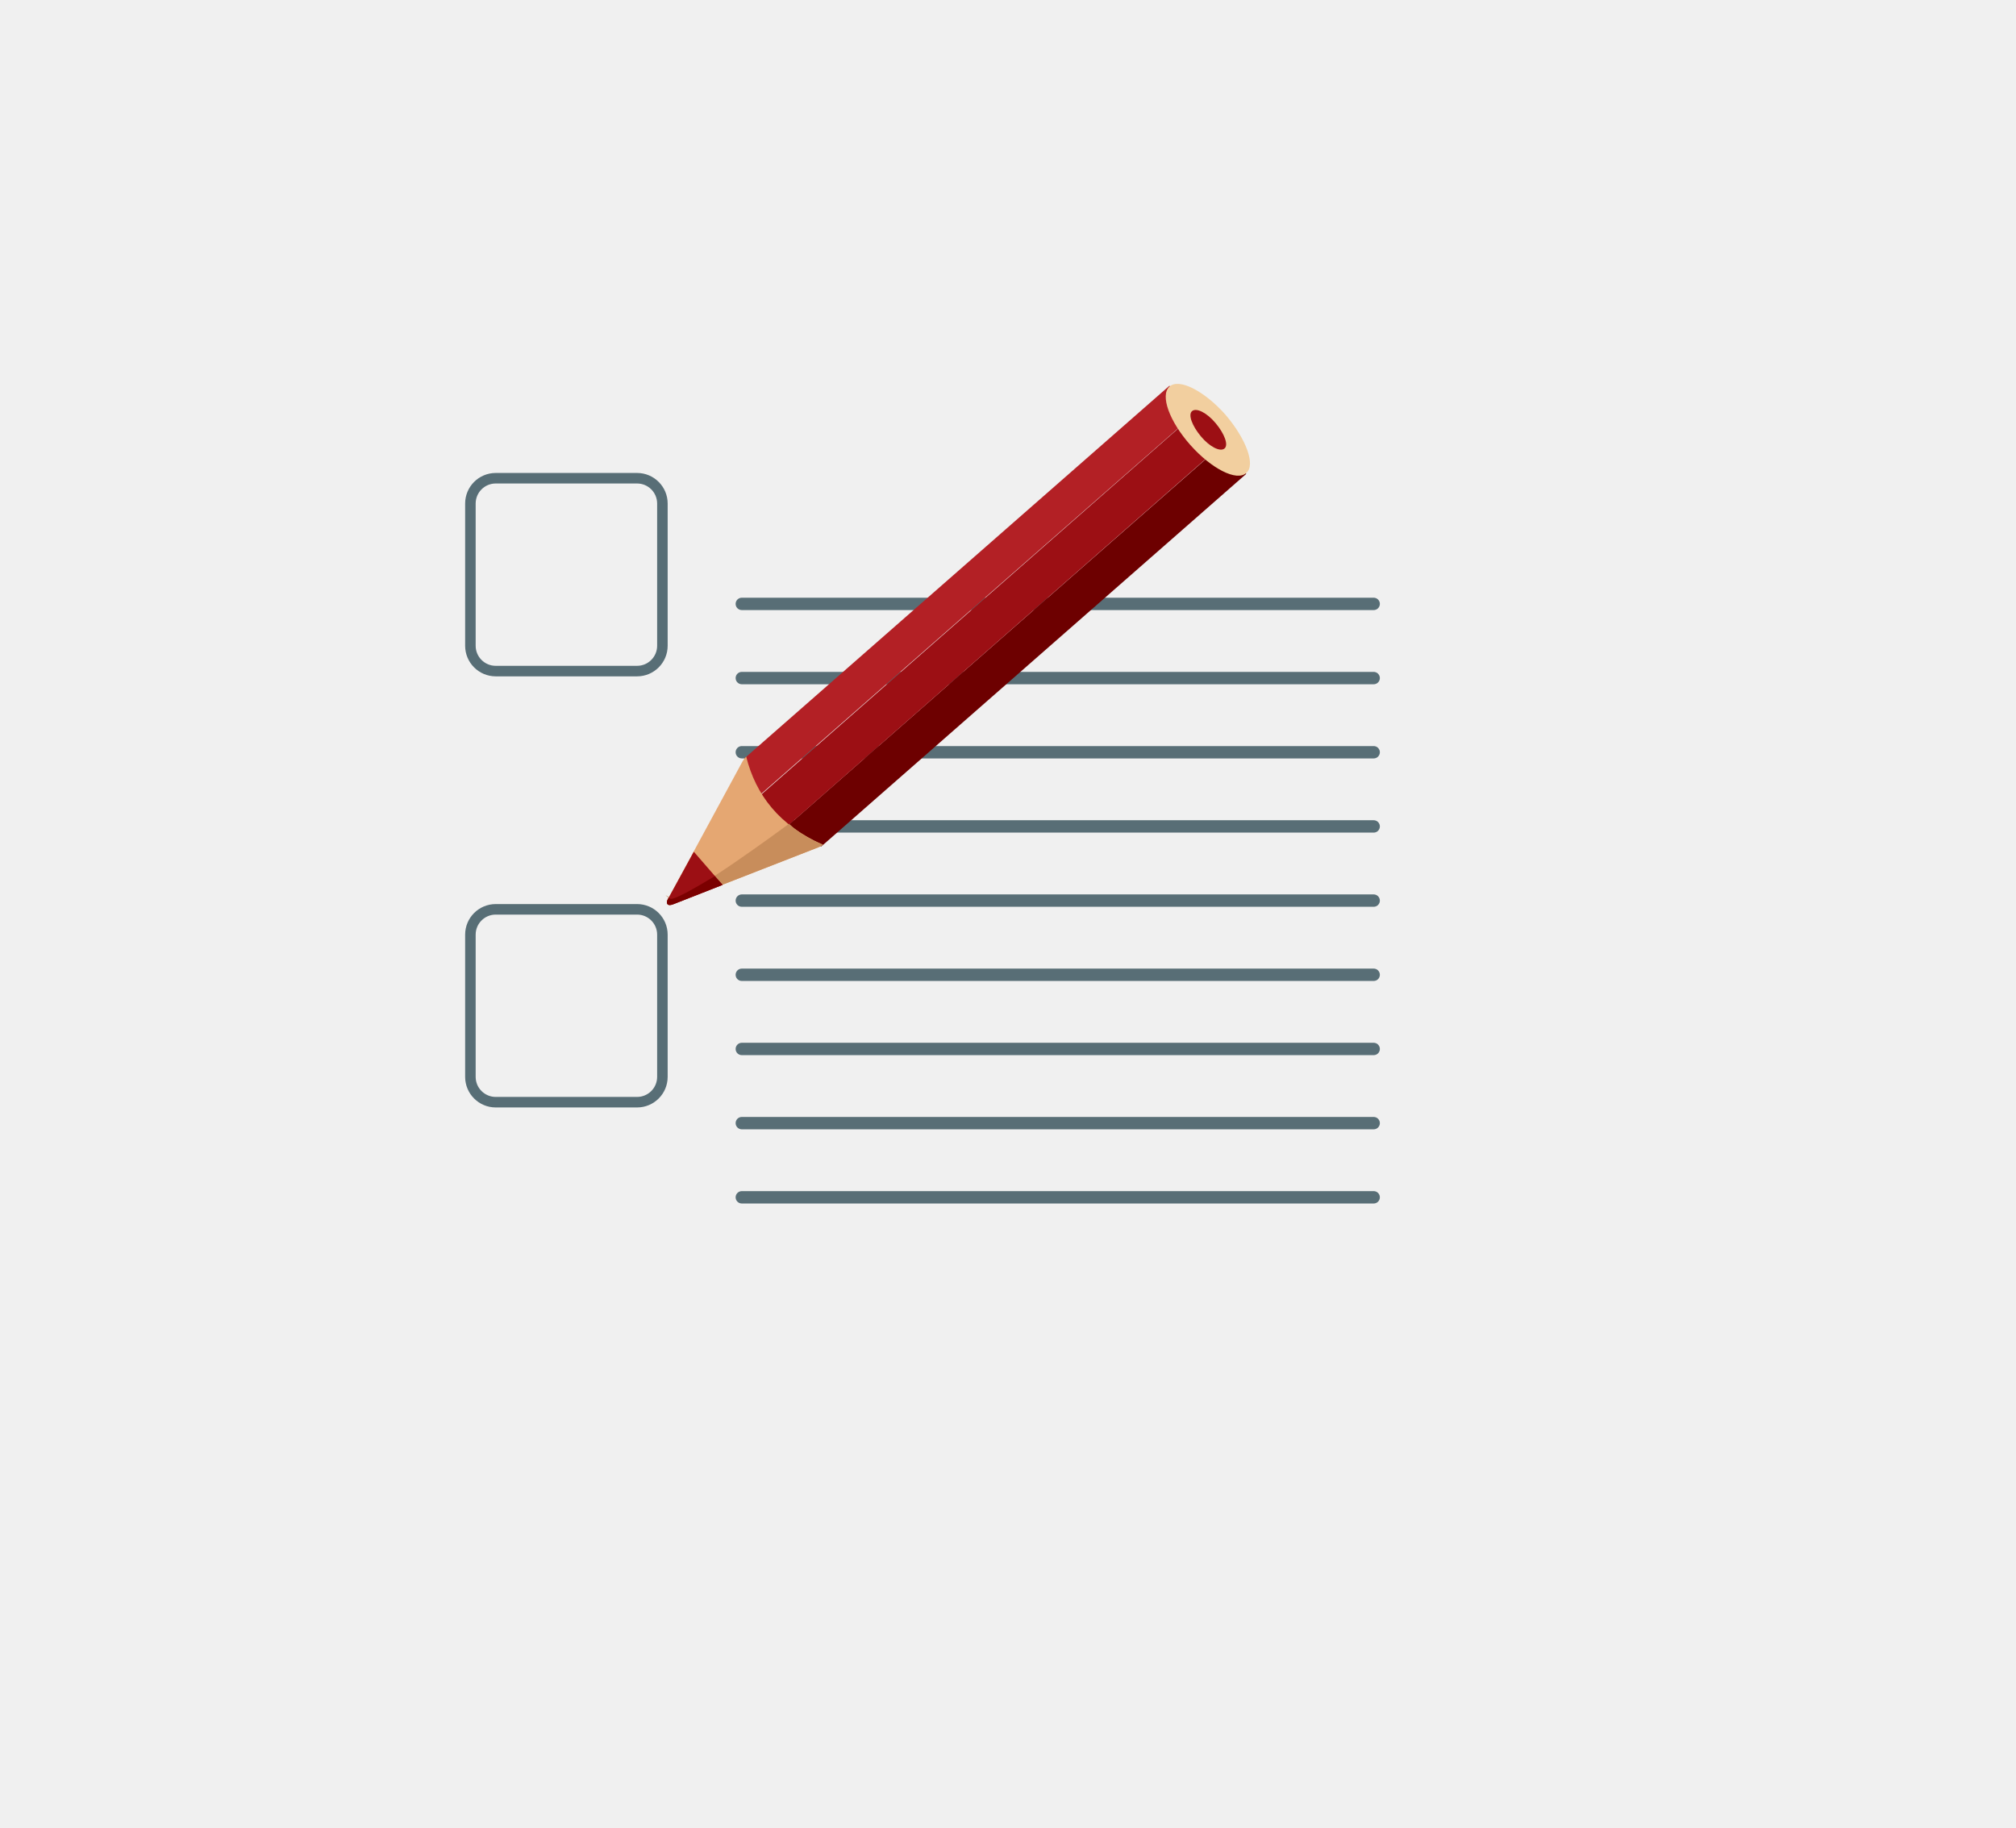
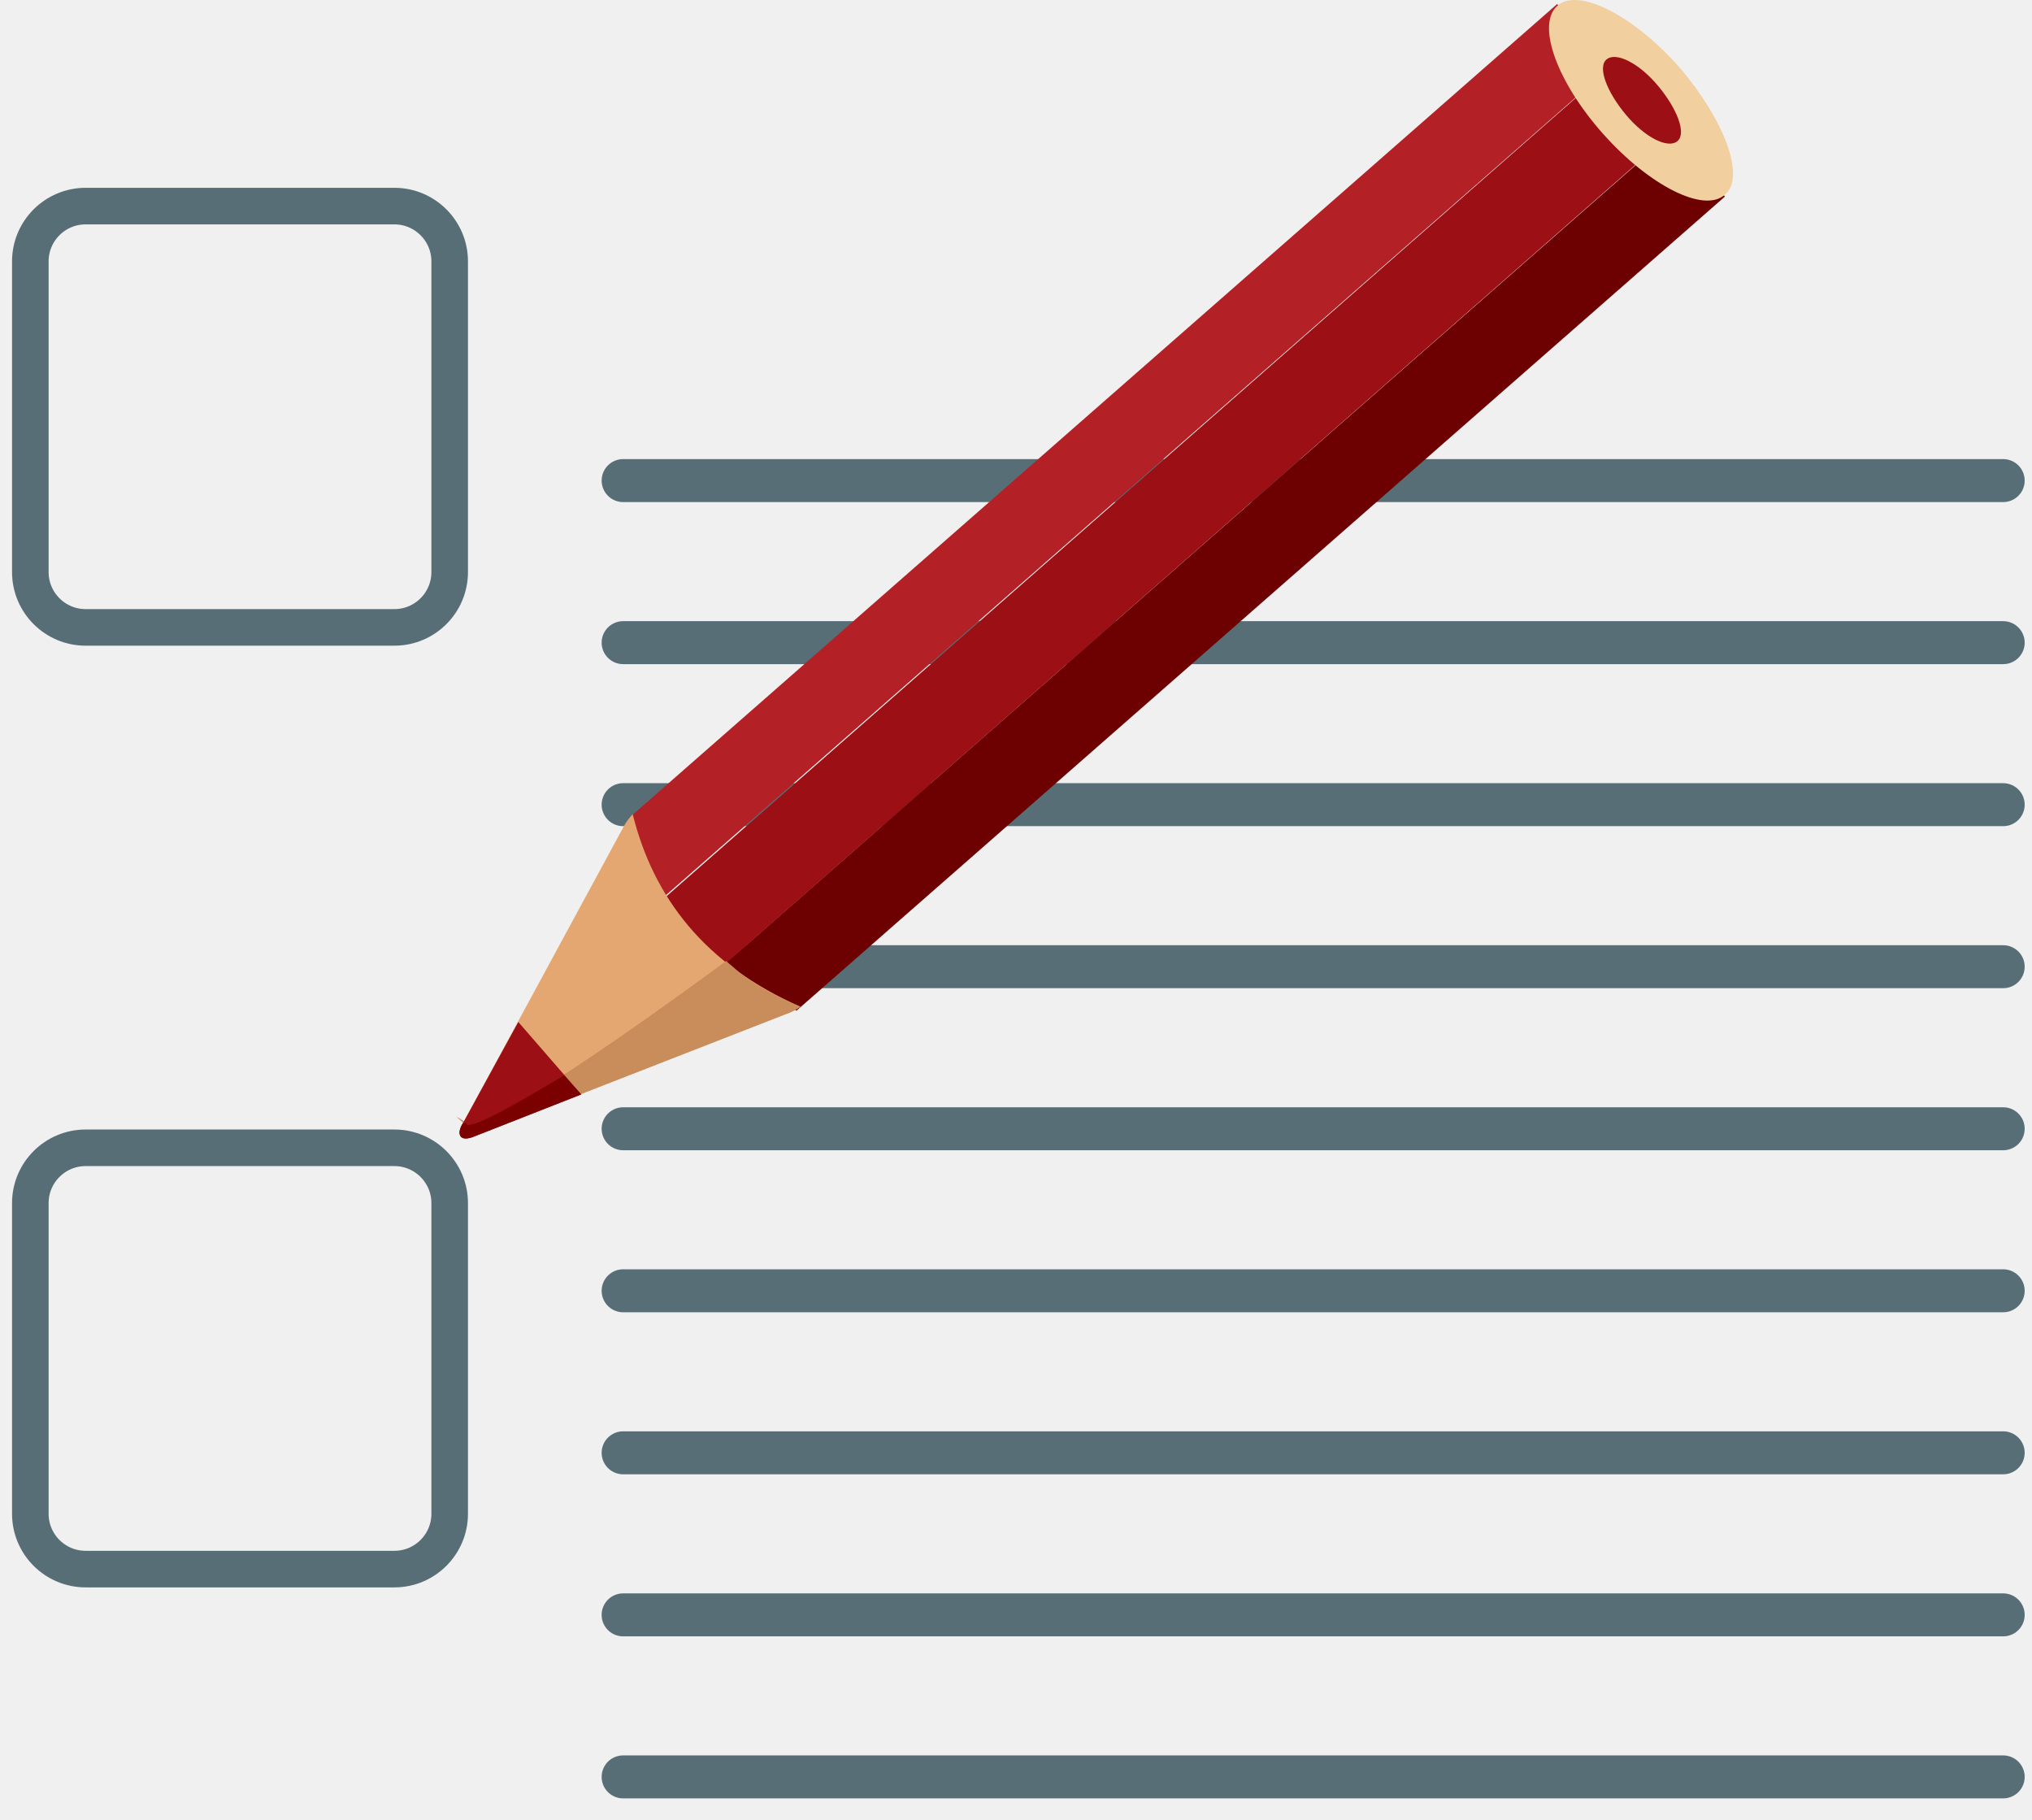
- <svg xmlns="http://www.w3.org/2000/svg" version="1.1" x="0px" y="0px" viewBox="0 0 231 209.4" style="enable-background:new 0 0 231 209.4;" xml:space="preserve">
-   <style type="text/css">
- 	.st0{display:none;}
- 	.st1{display:inline;fill-rule:evenodd;clip-rule:evenodd;fill:#61A6B5;}
- 	.st2{display:inline;fill-rule:evenodd;clip-rule:evenodd;fill:#FFFFFF;}
- 	.st3{display:inline;fill:#9C0F14;}
- 	.st4{display:inline;fill-rule:evenodd;clip-rule:evenodd;fill:#FEFEFE;}
- 	.st5{fill-rule:evenodd;clip-rule:evenodd;fill:#D3F2F7;}
- 	.st6{fill-rule:evenodd;clip-rule:evenodd;fill:#A4CAD8;}
- 	.st7{fill-rule:evenodd;clip-rule:evenodd;fill:#FEFEFE;}
- 	.st8{fill-rule:evenodd;clip-rule:evenodd;fill:#C6E4E9;}
- 	.st9{fill-rule:evenodd;clip-rule:evenodd;fill:#61A6B5;}
- 	.st10{fill-rule:evenodd;clip-rule:evenodd;fill:#72C0CF;}
- 	.st11{fill:#8C6521;}
- 	.st12{fill:#BE983D;}
- 	.st13{fill:#FEFEFE;}
- 	.st14{fill:#57636A;}
- 	.st15{fill:#B6C0CE;}
- 	.st16{fill:none;stroke:#586E76;stroke-width:1.417;stroke-linecap:round;stroke-linejoin:round;stroke-miterlimit:22.926;}
- 	.st17{fill-rule:evenodd;clip-rule:evenodd;fill:#6D0000;}
- 	.st18{fill-rule:evenodd;clip-rule:evenodd;fill:#B32025;}
- 	.st19{fill-rule:evenodd;clip-rule:evenodd;fill:#9C0F14;}
- 	.st20{fill-rule:evenodd;clip-rule:evenodd;fill:#F2CF9F;}
- 	.st21{fill-rule:evenodd;clip-rule:evenodd;fill:#E5A772;}
- 	.st22{fill-rule:evenodd;clip-rule:evenodd;fill:#C88D5B;}
- 	.st23{fill-rule:evenodd;clip-rule:evenodd;fill:#7B0000;}
- 	.st24{fill-rule:evenodd;clip-rule:evenodd;fill:#7E7C70;}
- 	.st25{fill-rule:evenodd;clip-rule:evenodd;fill:#686660;}
- 	.st26{fill:none;stroke:#2E2E2D;stroke-width:0.5;stroke-miterlimit:22.926;}
- 	.st27{fill-rule:evenodd;clip-rule:evenodd;fill:#414141;}
- 	.st28{fill-rule:evenodd;clip-rule:evenodd;fill:#DC824A;}
- 	
- 		.st29{fill-rule:evenodd;clip-rule:evenodd;fill:none;stroke:#586E76;stroke-width:1.206;stroke-linecap:round;stroke-linejoin:round;stroke-miterlimit:22.926;}
- 	.st30{display:inline;}
- 	.st31{fill:#444444;}
- 	.st32{fill:#9CBECC;}
- 	.st33{fill:#6D0000;}
- 	.st34{fill-rule:evenodd;clip-rule:evenodd;fill:#FFFFFF;}
- 	.st35{fill-rule:evenodd;clip-rule:evenodd;fill:#7C7B70;}
- 	.st36{fill-rule:evenodd;clip-rule:evenodd;fill:#676660;}
- 	.st37{fill:none;stroke:#323231;stroke-width:0.5;stroke-miterlimit:22.926;}
- 	.st38{fill-rule:evenodd;clip-rule:evenodd;fill:#434343;}
- </style>
-   <g id="Layer_2" class="st0">
-     <path class="st1" d="M111.6,27.4c42.7,0,77.4,34.6,77.4,77.4c0,42.7-34.6,77.4-77.4,77.4s-77.4-34.6-77.4-77.4   C34.2,62,68.8,27.4,111.6,27.4" />
-     <path class="st2" d="M111.6,19.7c42.7,0,77.4,34.6,77.4,77.4s-34.6,77.4-77.4,77.4s-77.4-34.6-77.4-77.4S68.8,19.7,111.6,19.7" />
-     <path class="st3" d="M73.8,57.9l0.4,0.6c-1.7,1.3-3.5,3.2-5.6,5.8c-2,2.6-3.6,5.1-4.7,7.3l-0.9,0.6c-0.7,0.5-1.2,0.9-1.5,1.1   c-0.1-0.4-0.3-1-0.7-1.8l-0.3-0.8c-0.5-1.1-0.9-1.9-1.3-2.4c-0.4-0.5-0.9-0.9-1.4-1c0.8-0.9,1.6-1.3,2.3-1.3c0.6,0,1.3,0.8,2,2.4   l0.4,0.8c1.3-2.2,3-4.4,5.1-6.5C69.8,60.6,71.8,59,73.8,57.9" />
-     <path class="st3" d="M73.8,106.7l0.4,0.6c-1.7,1.3-3.5,3.2-5.6,5.8c-2,2.6-3.6,5.1-4.7,7.3l-0.9,0.6c-0.7,0.5-1.2,0.9-1.5,1.1   c-0.1-0.4-0.3-1-0.7-1.8l-0.3-0.8c-0.5-1.1-0.9-1.9-1.3-2.4c-0.4-0.5-0.9-0.9-1.4-1c0.8-0.9,1.6-1.3,2.3-1.3c0.6,0,1.3,0.8,2,2.4   l0.4,0.8c1.3-2.2,3-4.4,5.1-6.5C69.8,109.4,71.8,107.8,73.8,106.7" />
-   </g>
-   <g id="Layer_1">
-     <line class="st16" x1="85" y1="120.2" x2="157.4" y2="120.2" />
-     <line class="st16" x1="85" y1="128.7" x2="157.4" y2="128.7" />
-     <line class="st16" x1="85" y1="137.2" x2="157.4" y2="137.2" />
-     <line class="st16" x1="85" y1="69.2" x2="157.4" y2="69.2" />
-     <line class="st16" x1="85" y1="77.7" x2="157.4" y2="77.7" />
-     <line class="st16" x1="85" y1="86.2" x2="157.4" y2="86.2" />
-     <line class="st16" x1="85" y1="94.7" x2="157.4" y2="94.7" />
-     <line class="st16" x1="85" y1="103.2" x2="157.4" y2="103.2" />
-     <line class="st16" x1="85" y1="111.7" x2="157.4" y2="111.7" />
-     <polygon class="st17" points="140,51 142.8,54.3 94.1,97 89.6,95.2  " />
-     <polygon class="st18" points="85.3,86.9 134,44.2 136.8,47.5 86.5,91.6  " />
-     <rect x="79.7" y="69" transform="matrix(0.7515 -0.6597 0.6597 0.7515 -18.924 92.4175)" class="st19" width="67" height="4.7" />
-     <path class="st20" d="M134,44.3c1.1-1,4,0.5,6.4,3.2c2.4,2.8,3.5,5.8,2.4,6.7c-1.1,1-4-0.5-6.4-3.2C134,48.3,132.9,45.3,134,44.3" />
-     <path class="st21" d="M76.6,102.9L85,87.4c0.1-0.2,0.3-0.5,0.5-0.7c1.1,4.4,3.8,7.9,8.8,10.1c-0.3,0.2-0.5,0.3-0.8,0.4l-16.4,6.4   C76.5,103.9,76.2,103.5,76.6,102.9" />
-     <path class="st22" d="M76.6,102.9L76.6,102.9c0.1,0-0.9-0.7,0.2,0c1.1,0.8,13.6-8.5,13.6-8.5l0.7,0.6c0.9,0.7,2,1.3,3.2,1.8   c-0.3,0.2-0.5,0.3-0.8,0.4l-16.4,6.4C76.5,103.9,76.2,103.5,76.6,102.9" />
-     <path class="st19" d="M76.6,102.9l2.9-5.3l3.3,3.8l-5.6,2.2C76.5,103.9,76.2,103.5,76.6,102.9" />
-     <path class="st23" d="M81.9,100.4l0.9,1l-5.6,2.2c-0.7,0.3-1,0-0.6-0.7l0,0c0.1,0,0.2,0,0.2,0.1C77.3,103.1,79.4,101.9,81.9,100.4" />
-     <path class="st19" d="M136.6,47.1c0.5-0.4,1.7,0.2,2.7,1.4c1,1.2,1.5,2.5,1,2.9c-0.5,0.4-1.7-0.2-2.7-1.4   C136.6,48.8,136.1,47.5,136.6,47.1" />
-     <path class="st29" d="M73,76.9H56.8c-1.6,0-2.9-1.3-2.9-2.9V57.7c0-1.6,1.3-2.9,2.9-2.9H73c1.6,0,2.9,1.3,2.9,2.9V74   C75.9,75.6,74.6,76.9,73,76.9z" />
-     <path class="st29" d="M73,126.3H56.8c-1.6,0-2.9-1.3-2.9-2.9v-16.3c0-1.6,1.3-2.9,2.9-2.9H73c1.6,0,2.9,1.3,2.9,2.9v16.3   C75.9,125,74.6,126.3,73,126.3z" />
-   </g>
-   <g id="Layer_3" class="st0">
- </g>
+ <svg xmlns="http://www.w3.org/2000/svg" width="67" height="60" viewBox="0 0 67 60" fill="none">
+   <path d="M20.546 47.899H66.05" stroke="#586E76" stroke-width="1.417" stroke-miterlimit="22.926" stroke-linecap="round" stroke-linejoin="round" />
+   <path d="M20.546 53.242H66.05" stroke="#586E76" stroke-width="1.417" stroke-miterlimit="22.926" stroke-linecap="round" stroke-linejoin="round" />
+   <path d="M20.546 58.584H66.05" stroke="#586E76" stroke-width="1.417" stroke-miterlimit="22.926" stroke-linecap="round" stroke-linejoin="round" />
+   <path d="M20.546 15.845H66.05" stroke="#586E76" stroke-width="1.417" stroke-miterlimit="22.926" stroke-linecap="round" stroke-linejoin="round" />
+   <path d="M20.546 21.188H66.05" stroke="#586E76" stroke-width="1.417" stroke-miterlimit="22.926" stroke-linecap="round" stroke-linejoin="round" />
+   <path d="M20.546 26.53H66.05" stroke="#586E76" stroke-width="1.417" stroke-miterlimit="22.926" stroke-linecap="round" stroke-linejoin="round" />
+   <path d="M20.546 31.872H66.05" stroke="#586E76" stroke-width="1.417" stroke-miterlimit="22.926" stroke-linecap="round" stroke-linejoin="round" />
+   <path d="M20.546 37.215H66.05" stroke="#586E76" stroke-width="1.417" stroke-miterlimit="22.926" stroke-linecap="round" stroke-linejoin="round" />
+   <path d="M20.546 42.557H66.05" stroke="#586E76" stroke-width="1.417" stroke-miterlimit="22.926" stroke-linecap="round" stroke-linejoin="round" />
+   <path fill-rule="evenodd" clip-rule="evenodd" d="M55.114 4.406L56.874 6.481L26.266 33.318L23.438 32.186L55.114 4.406Z" fill="#6D0000" />
+   <path fill-rule="evenodd" clip-rule="evenodd" d="M20.735 26.97L51.343 0.133L53.103 2.207L21.489 29.924L20.735 26.97Z" fill="#B32025" />
+   <path d="M53.128 2.202L21.483 29.982L23.432 32.202L55.077 4.422L53.128 2.202Z" fill="#9C0F14" />
+   <path fill-rule="evenodd" clip-rule="evenodd" d="M51.343 0.196C52.034 -0.433 53.857 0.51 55.365 2.207C56.874 3.967 57.565 5.852 56.874 6.418C56.182 7.046 54.36 6.104 52.852 4.407C51.343 2.71 50.652 0.824 51.343 0.196Z" fill="#F2CF9F" />
+   <path fill-rule="evenodd" clip-rule="evenodd" d="M15.267 37.026L20.547 27.284C20.609 27.159 20.735 26.97 20.861 26.844C21.552 29.61 23.249 31.809 26.392 33.192C26.203 33.318 26.077 33.381 25.889 33.444L15.581 37.466C15.204 37.654 15.016 37.403 15.267 37.026Z" fill="#E5A772" />
+   <path fill-rule="evenodd" clip-rule="evenodd" d="M15.267 37.026C15.33 37.026 14.701 36.586 15.393 37.026C16.084 37.529 23.94 31.684 23.94 31.684L24.38 32.061C24.946 32.501 25.637 32.878 26.392 33.192C26.203 33.318 26.077 33.38 25.889 33.443L15.581 37.466C15.204 37.654 15.016 37.403 15.267 37.026Z" fill="#C88D5B" />
+   <path fill-rule="evenodd" clip-rule="evenodd" d="M15.267 37.026L17.09 33.695L19.164 36.083L15.644 37.466C15.204 37.654 15.015 37.403 15.267 37.026Z" fill="#9C0F14" />
+   <path fill-rule="evenodd" clip-rule="evenodd" d="M18.598 35.455L19.164 36.083L15.644 37.466C15.204 37.654 15.015 37.466 15.267 37.026C15.33 37.026 15.393 37.026 15.393 37.089C15.707 37.151 17.027 36.397 18.598 35.455Z" fill="#7B0000" />
+   <path fill-rule="evenodd" clip-rule="evenodd" d="M52.977 1.955C53.291 1.704 54.046 2.081 54.674 2.835C55.303 3.59 55.617 4.407 55.303 4.658C54.989 4.909 54.234 4.532 53.606 3.778C52.977 3.024 52.663 2.207 52.977 1.955Z" fill="#9C0F14" />
+   <path fill-rule="evenodd" clip-rule="evenodd" d="M13.004 20.685H2.823C1.817 20.685 1 19.868 1 18.862V8.618C1 7.612 1.817 6.795 2.823 6.795H13.004C14.01 6.795 14.827 7.612 14.827 8.618V18.862C14.827 19.868 14.01 20.685 13.004 20.685Z" stroke="#586E76" stroke-width="1.206" stroke-miterlimit="22.926" stroke-linecap="round" stroke-linejoin="round" />
+   <path fill-rule="evenodd" clip-rule="evenodd" d="M13.004 51.733H2.823C1.817 51.733 1 50.916 1 49.91V39.666C1 38.66 1.817 37.843 2.823 37.843H13.004C14.01 37.843 14.827 38.66 14.827 39.666V49.91C14.827 50.916 14.01 51.733 13.004 51.733Z" stroke="#586E76" stroke-width="1.206" stroke-miterlimit="22.926" stroke-linecap="round" stroke-linejoin="round" />
</svg>
